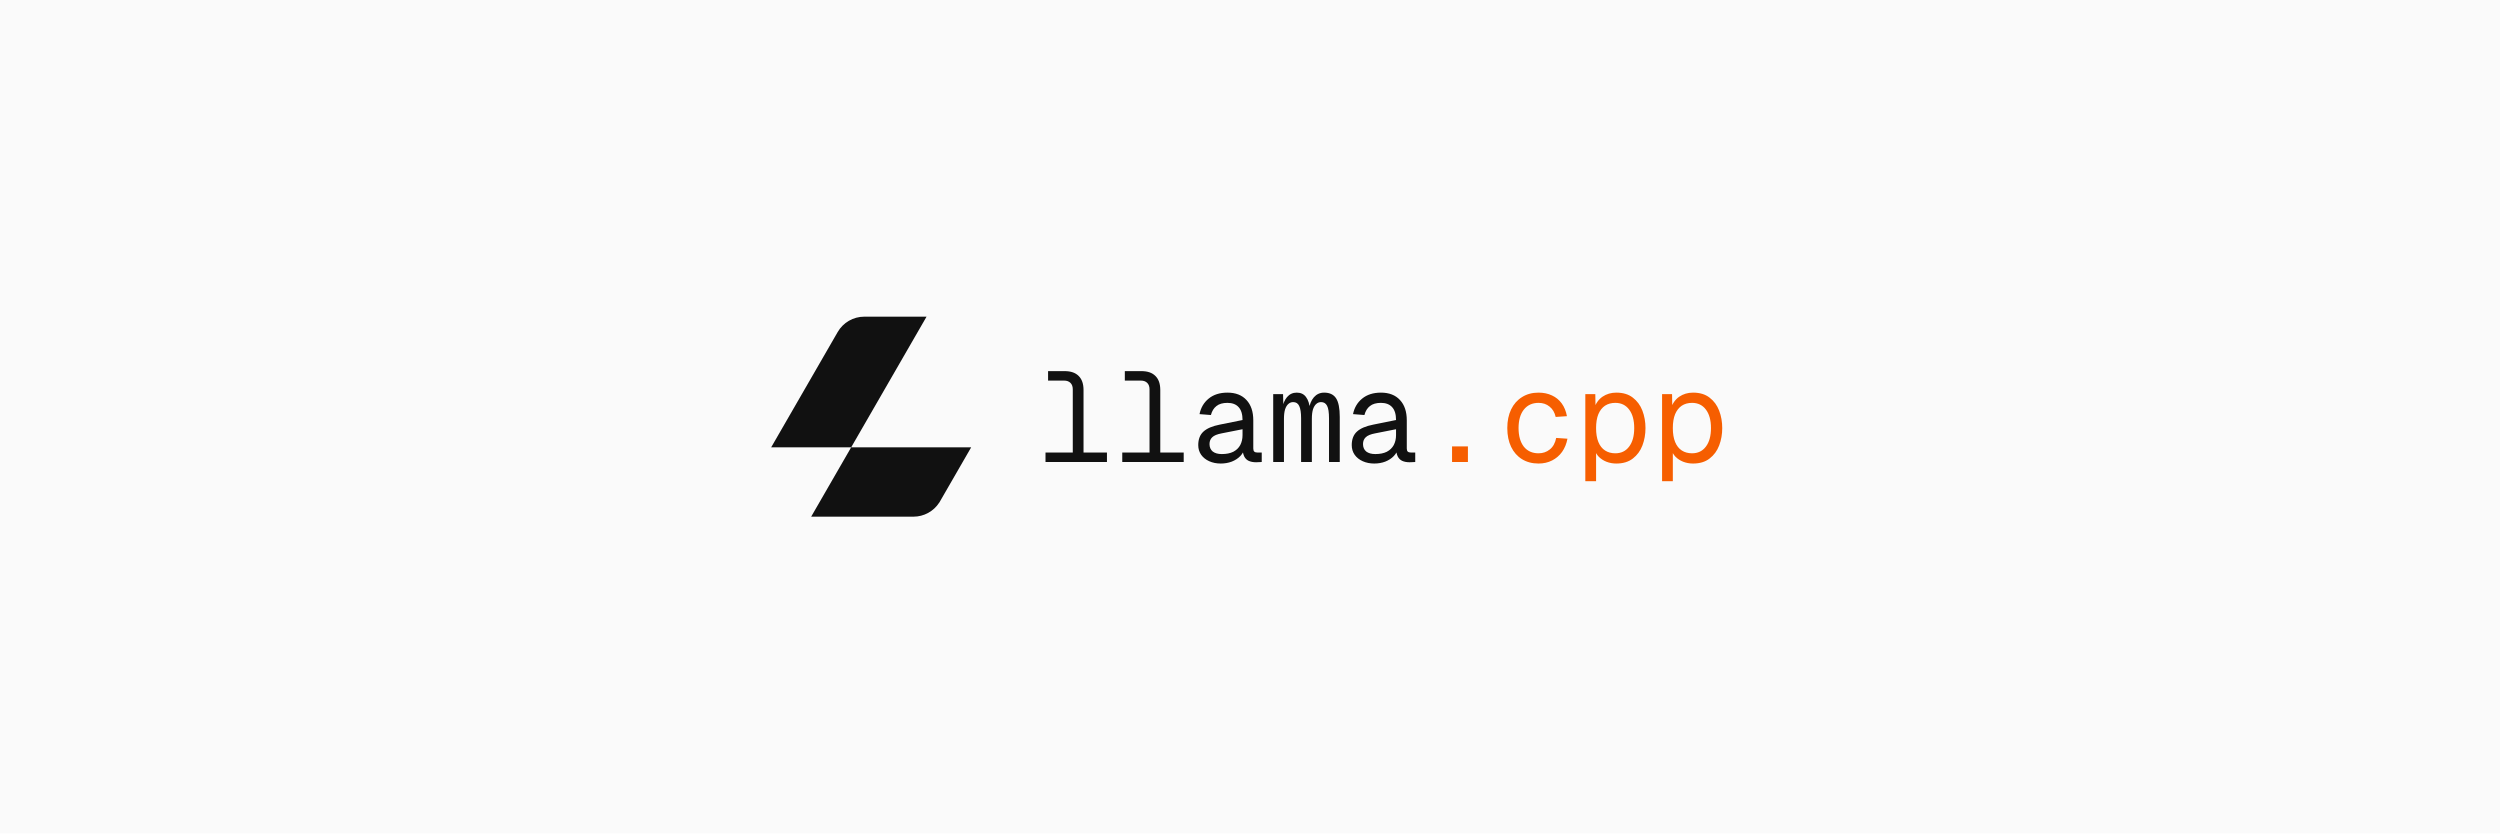
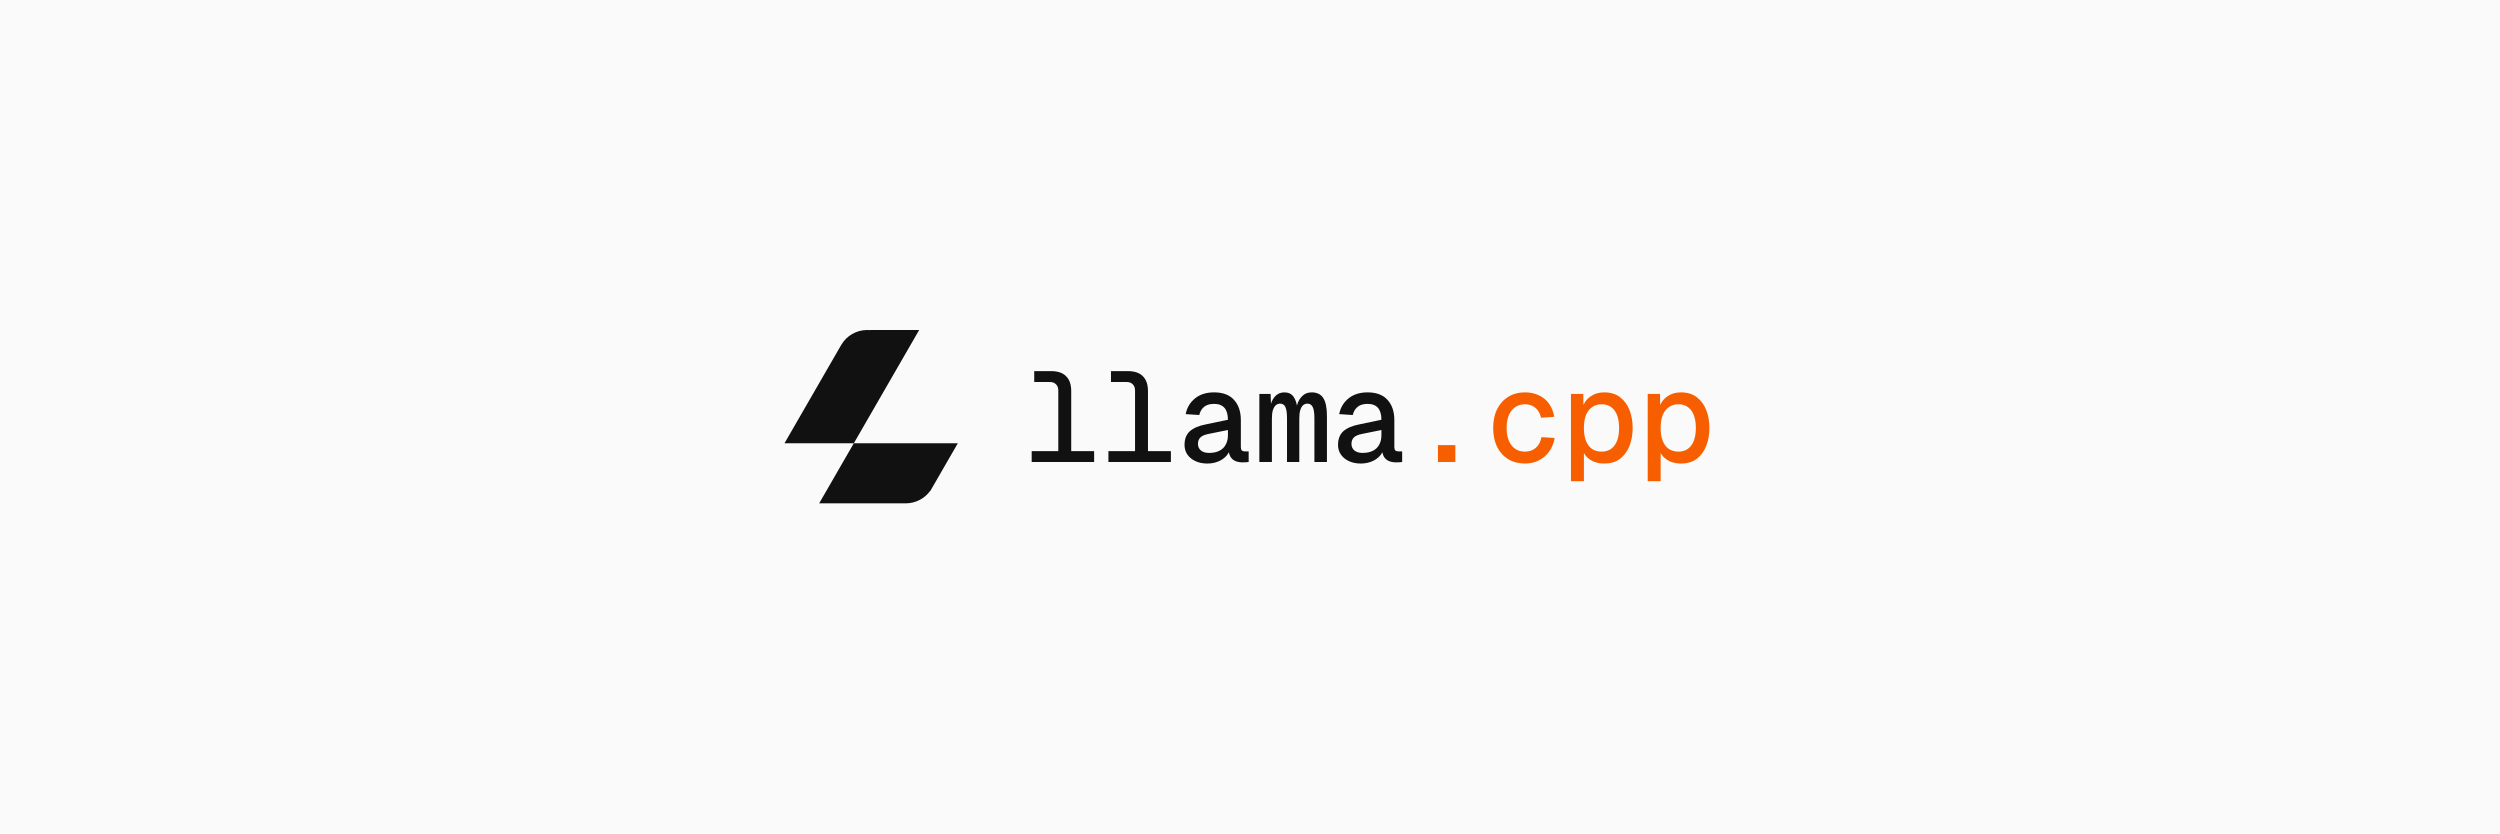
<svg xmlns="http://www.w3.org/2000/svg" width="7500" height="2500" viewBox="0 0 7500 2500" fill="none">
  <rect width="7500" height="2500" fill="#FAFAFA" />
-   <path d="M2913.5 1342L2817.75 1508L2817.64 1507.93C2800.75 1534.07 2771.69 1550 2740.36 1550H2433.5L2513.82 1410.77L2553.5 1342H2913.5ZM2553.5 1342H2313.5L2426.58 1146L2513.1 996.025C2529.53 967.546 2559.91 950 2592.79 950H2779.65L2553.5 1342Z" fill="#111111" />
-   <path d="M3218.33 1386V1167.89C3218.33 1159.7 3216.03 1153.3 3211.42 1148.69C3206.81 1144.08 3200.41 1141.78 3192.22 1141.78H3144.22V1113.36H3193.76C3212.44 1113.36 3226.52 1118.22 3236 1127.95C3245.72 1137.42 3250.59 1151.5 3250.59 1170.19V1386H3218.33ZM3136.54 1386V1357.58H3320.86V1386H3136.54ZM3448.58 1386V1167.89C3448.58 1159.7 3446.28 1153.3 3441.67 1148.69C3437.06 1144.08 3430.66 1141.78 3422.47 1141.78H3374.47V1113.36H3424.01C3442.69 1113.36 3456.77 1118.22 3466.25 1127.95C3475.97 1137.42 3480.84 1151.5 3480.84 1170.19V1386H3448.58ZM3366.79 1386V1357.58H3551.11V1386H3366.79ZM3662.32 1390.61C3649.52 1390.61 3638 1388.3 3627.76 1383.7C3617.52 1379.09 3609.46 1372.69 3603.57 1364.5C3597.68 1356.05 3594.74 1346.32 3594.74 1335.31C3594.74 1317.9 3599.86 1304.46 3610.1 1294.99C3620.59 1285.26 3636.98 1278.22 3659.25 1273.87L3727.6 1260.05C3727.6 1242.64 3723.63 1229.71 3715.7 1221.26C3708.02 1212.82 3696.88 1208.59 3682.29 1208.59C3668.21 1208.59 3657.2 1211.79 3649.26 1218.19C3641.33 1224.34 3635.82 1233.3 3632.75 1245.07L3598.58 1242.38C3602.42 1223.18 3611.5 1207.7 3625.84 1195.92C3640.43 1183.89 3659.25 1177.87 3682.29 1177.87C3706.86 1177.87 3725.94 1185.3 3739.5 1200.14C3753.07 1214.74 3759.86 1234.96 3759.86 1260.82V1345.3C3759.86 1349.9 3760.88 1353.1 3762.93 1354.9C3764.98 1356.69 3768.05 1357.58 3772.14 1357.58H3785.2V1386C3783.66 1386.26 3781.23 1386.38 3777.9 1386.38C3774.58 1386.64 3771.38 1386.77 3768.3 1386.77C3759.6 1386.77 3752.18 1385.36 3746.03 1382.54C3740.14 1379.73 3735.66 1375.25 3732.59 1369.1C3729.52 1362.7 3727.86 1354.51 3727.6 1344.53H3733.74C3731.95 1353.23 3727.6 1361.17 3720.69 1368.34C3714.03 1375.25 3705.58 1380.75 3695.34 1384.85C3685.1 1388.69 3674.1 1390.61 3662.32 1390.61ZM3665.39 1362.19C3679.22 1362.19 3690.74 1359.89 3699.95 1355.28C3709.17 1350.42 3716.08 1343.76 3720.69 1335.31C3725.3 1326.61 3727.6 1316.62 3727.6 1305.36V1287.7L3665.39 1299.98C3651.57 1302.54 3641.97 1306.51 3636.59 1311.89C3631.22 1317.01 3628.53 1323.79 3628.53 1332.24C3628.53 1341.71 3631.73 1349.14 3638.13 1354.51C3644.78 1359.63 3653.87 1362.19 3665.39 1362.19ZM3819.61 1386V1182.48H3849.18L3850.33 1227.79L3846.49 1227.02C3848.79 1211.92 3853.66 1200.02 3861.08 1191.31C3868.76 1182.35 3878.49 1177.87 3890.27 1177.87C3902.3 1177.87 3911.51 1182.22 3917.91 1190.93C3924.57 1199.63 3928.67 1212.43 3930.2 1229.33H3926.36C3928.67 1213.46 3933.79 1200.91 3941.72 1191.7C3949.91 1182.48 3960.15 1177.87 3972.44 1177.87C3988.83 1177.87 4000.73 1183.5 4008.15 1194.77C4015.58 1206.03 4019.29 1224.72 4019.29 1250.83V1386H3987.03V1255.44C3987.03 1237.26 3985.11 1224.59 3981.27 1217.42C3977.43 1210 3971.42 1206.29 3963.23 1206.29C3957.85 1206.29 3953.11 1208.08 3949.02 1211.66C3944.92 1214.99 3941.59 1220.37 3939.03 1227.79C3936.73 1235.22 3935.58 1244.69 3935.58 1256.21V1386H3903.32V1255.44C3903.32 1238.03 3901.4 1225.49 3897.56 1217.81C3893.98 1210.13 3887.96 1206.29 3879.51 1206.29C3874.14 1206.29 3869.4 1208.08 3865.31 1211.66C3861.21 1214.99 3857.88 1220.37 3855.32 1227.79C3853.02 1235.22 3851.87 1244.69 3851.87 1256.21V1386H3819.61ZM4122.82 1390.61C4110.02 1390.61 4098.5 1388.3 4088.26 1383.7C4078.02 1379.09 4069.96 1372.69 4064.07 1364.5C4058.18 1356.05 4055.24 1346.32 4055.24 1335.31C4055.24 1317.9 4060.36 1304.46 4070.6 1294.99C4081.09 1285.26 4097.48 1278.22 4119.75 1273.87L4188.1 1260.05C4188.1 1242.64 4184.13 1229.71 4176.2 1221.26C4168.52 1212.82 4157.38 1208.59 4142.79 1208.59C4128.71 1208.59 4117.7 1211.79 4109.76 1218.19C4101.83 1224.34 4096.32 1233.3 4093.25 1245.07L4059.08 1242.38C4062.92 1223.18 4072 1207.7 4086.34 1195.92C4100.93 1183.89 4119.75 1177.87 4142.79 1177.87C4167.36 1177.87 4186.44 1185.3 4200 1200.14C4213.57 1214.74 4220.36 1234.96 4220.36 1260.82V1345.3C4220.36 1349.9 4221.38 1353.1 4223.43 1354.9C4225.48 1356.69 4228.55 1357.58 4232.64 1357.58H4245.7V1386C4244.16 1386.26 4241.73 1386.38 4238.4 1386.38C4235.08 1386.64 4231.88 1386.77 4228.8 1386.77C4220.1 1386.77 4212.68 1385.36 4206.53 1382.54C4200.64 1379.73 4196.16 1375.25 4193.09 1369.1C4190.02 1362.7 4188.36 1354.51 4188.1 1344.53H4194.24C4192.45 1353.23 4188.1 1361.17 4181.19 1368.34C4174.53 1375.25 4166.08 1380.75 4155.84 1384.85C4145.6 1388.69 4134.6 1390.61 4122.82 1390.61ZM4125.89 1362.19C4139.72 1362.19 4151.24 1359.89 4160.45 1355.28C4169.67 1350.42 4176.58 1343.76 4181.19 1335.31C4185.8 1326.61 4188.1 1316.62 4188.1 1305.36V1287.7L4125.89 1299.98C4112.07 1302.54 4102.47 1306.51 4097.09 1311.89C4091.72 1317.01 4089.03 1323.79 4089.03 1332.24C4089.03 1341.71 4092.23 1349.14 4098.63 1354.51C4105.28 1359.63 4114.37 1362.19 4125.89 1362.19Z" fill="#111111" />
-   <path d="M4356.14 1386V1339.15H4403.76V1386H4356.14ZM4615.58 1390.61C4596.63 1390.61 4580.12 1386.26 4566.04 1377.55C4551.96 1368.85 4541.08 1356.56 4533.4 1340.69C4525.72 1324.56 4521.88 1305.74 4521.88 1284.24C4521.88 1262.74 4525.72 1244.05 4533.4 1228.18C4541.08 1212.3 4551.96 1200.02 4566.04 1191.31C4580.12 1182.35 4596.63 1177.87 4615.58 1177.87C4630.68 1177.87 4644.12 1180.69 4655.9 1186.32C4667.67 1191.7 4677.4 1199.63 4685.08 1210.13C4692.76 1220.62 4698.01 1233.42 4700.82 1248.53L4667.03 1250.83C4663.96 1237.26 4657.82 1226.9 4648.6 1219.73C4639.64 1212.3 4628.63 1208.59 4615.58 1208.59C4596.89 1208.59 4582.17 1215.38 4571.42 1228.94C4560.92 1242.26 4555.67 1260.69 4555.67 1284.24C4555.67 1307.79 4560.92 1326.35 4571.42 1339.92C4582.17 1353.23 4596.89 1359.89 4615.58 1359.89C4628.63 1359.89 4639.9 1356.05 4649.37 1348.37C4659.1 1340.69 4665.5 1329.17 4668.57 1313.81L4702.36 1316.11C4699.54 1331.22 4694.17 1344.4 4686.23 1355.66C4678.3 1366.67 4668.31 1375.25 4656.28 1381.39C4644.25 1387.54 4630.68 1390.61 4615.58 1390.61ZM4755.97 1443.6V1182.48H4785.92L4786.69 1228.56L4782.08 1226.26C4787.2 1210.38 4795.65 1198.35 4807.43 1190.16C4819.46 1181.97 4833.28 1177.87 4848.9 1177.87C4869.12 1177.87 4885.63 1182.86 4898.43 1192.85C4911.49 1202.83 4921.09 1215.89 4927.23 1232.02C4933.38 1248.14 4936.45 1265.55 4936.45 1284.24C4936.45 1302.93 4933.38 1320.34 4927.23 1336.46C4921.09 1352.59 4911.49 1365.65 4898.43 1375.63C4885.63 1385.62 4869.12 1390.61 4848.9 1390.61C4838.4 1390.61 4828.55 1388.82 4819.33 1385.23C4810.37 1381.65 4802.69 1376.66 4796.29 1370.26C4790.15 1363.86 4785.92 1356.3 4783.62 1347.6L4788.23 1342.22V1443.6H4755.97ZM4845.83 1359.89C4863.49 1359.89 4877.31 1353.23 4887.3 1339.92C4897.54 1326.61 4902.66 1308.05 4902.66 1284.24C4902.66 1260.43 4897.54 1241.87 4887.3 1228.56C4877.31 1215.25 4863.49 1208.59 4845.83 1208.59C4834.05 1208.59 4823.81 1211.41 4815.11 1217.04C4806.66 1222.67 4800 1231.12 4795.14 1242.38C4790.53 1253.65 4788.23 1267.6 4788.23 1284.24C4788.23 1300.88 4790.53 1314.83 4795.14 1326.1C4799.75 1337.36 4806.4 1345.81 4815.11 1351.44C4823.81 1357.07 4834.05 1359.89 4845.83 1359.89ZM4986.22 1443.6V1182.48H5016.17L5016.94 1228.56L5012.33 1226.26C5017.45 1210.38 5025.9 1198.35 5037.68 1190.16C5049.71 1181.97 5063.53 1177.87 5079.15 1177.87C5099.37 1177.87 5115.88 1182.86 5128.68 1192.85C5141.74 1202.83 5151.34 1215.89 5157.48 1232.02C5163.63 1248.14 5166.7 1265.55 5166.7 1284.24C5166.7 1302.93 5163.63 1320.34 5157.48 1336.46C5151.34 1352.59 5141.74 1365.65 5128.68 1375.63C5115.88 1385.62 5099.37 1390.61 5079.15 1390.61C5068.65 1390.61 5058.8 1388.82 5049.58 1385.23C5040.62 1381.65 5032.94 1376.66 5026.54 1370.26C5020.4 1363.86 5016.17 1356.3 5013.87 1347.6L5018.48 1342.22V1443.6H4986.22ZM5076.08 1359.89C5093.74 1359.89 5107.56 1353.23 5117.55 1339.92C5127.79 1326.61 5132.91 1308.05 5132.91 1284.24C5132.91 1260.43 5127.79 1241.87 5117.55 1228.56C5107.56 1215.25 5093.74 1208.59 5076.08 1208.59C5064.3 1208.59 5054.06 1211.41 5045.36 1217.04C5036.91 1222.67 5030.25 1231.12 5025.39 1242.38C5020.78 1253.65 5018.48 1267.6 5018.48 1284.24C5018.48 1300.88 5020.78 1314.83 5025.39 1326.1C5030 1337.36 5036.65 1345.81 5045.36 1351.44C5054.06 1357.07 5064.3 1359.89 5076.08 1359.89Z" fill="#F65E00" />
+   <path d="M2873.5 1329.73L2790.52 1473.6L2790.03 1473.29C2773.17 1496.21 2746.29 1510 2717.44 1510H2457.5L2542.27 1363.06L2561.5 1329.73H2873.5ZM2561.5 1329.73H2353.5L2451.5 1159.87L2523.5 1035.07C2539.59 1007.18 2569.34 990 2601.53 990C2604.69 990 2607.79 990.157 2610.83 990.46L2610.9 990H2757.5L2561.5 1329.73Z" fill="#111111" />
+   <path d="M3174.88 1386V1171.34C3174.88 1163.41 3172.57 1157.26 3167.96 1152.91C3163.61 1148.3 3157.47 1146 3149.53 1146H3102.68V1113.36H3153.76C3173.47 1113.36 3188.32 1118.48 3198.3 1128.72C3208.54 1138.7 3213.66 1153.55 3213.66 1173.26V1386H3174.88ZM3095 1386V1353.36H3282.4V1386H3095ZM3405.13 1386V1171.34C3405.13 1163.41 3402.82 1157.26 3398.21 1152.91C3393.86 1148.3 3387.72 1146 3379.78 1146H3332.93V1113.36H3384.01C3403.72 1113.36 3418.57 1118.48 3428.55 1128.72C3438.79 1138.7 3443.91 1153.55 3443.91 1173.26V1386H3405.13ZM3325.25 1386V1353.36H3512.65V1386H3325.25ZM3621.55 1390.61C3608.75 1390.61 3597.23 1388.3 3586.99 1383.7C3576.75 1379.09 3568.56 1372.56 3562.42 1364.11C3556.53 1355.66 3553.58 1345.81 3553.58 1334.54C3553.58 1317.14 3558.83 1303.57 3569.33 1293.84C3580.08 1284.11 3596.21 1277.2 3617.71 1273.1L3683.76 1259.28C3683.76 1243.41 3680.3 1231.5 3673.39 1223.57C3666.48 1215.63 3656.11 1211.66 3642.29 1211.66C3629.49 1211.66 3619.5 1214.61 3612.34 1220.5C3605.17 1226.38 3600.3 1234.58 3597.74 1245.07L3557.04 1242.38C3560.88 1222.93 3570.22 1207.18 3585.07 1195.15C3599.92 1183.12 3618.99 1177.1 3642.29 1177.1C3668.4 1177.1 3688.24 1184.53 3701.81 1199.38C3715.63 1214.22 3722.54 1234.7 3722.54 1260.82V1341.46C3722.54 1346.06 3723.57 1349.39 3725.62 1351.44C3727.66 1353.23 3730.61 1354.13 3734.45 1354.13H3745.97V1386C3744.43 1386.26 3741.87 1386.51 3738.29 1386.77C3734.96 1387.02 3731.63 1387.15 3728.3 1387.15C3719.09 1387.15 3711.28 1385.62 3704.88 1382.54C3698.48 1379.47 3693.62 1374.74 3690.29 1368.34C3687.22 1361.68 3685.42 1353.36 3684.91 1343.38H3691.06C3689.52 1352.34 3685.55 1360.4 3679.15 1367.57C3672.75 1374.74 3664.56 1380.37 3654.58 1384.46C3644.59 1388.56 3633.58 1390.61 3621.55 1390.61ZM3627.31 1358.74C3639.6 1358.74 3649.97 1356.56 3658.42 1352.21C3666.86 1347.86 3673.14 1341.71 3677.23 1333.78C3681.58 1325.84 3683.76 1316.5 3683.76 1305.74V1290L3626.93 1301.52C3614.64 1303.82 3606.06 1307.41 3601.2 1312.27C3596.34 1317.14 3593.9 1323.54 3593.9 1331.47C3593.9 1339.92 3596.85 1346.58 3602.74 1351.44C3608.62 1356.3 3616.82 1358.74 3627.31 1358.74ZM3778.07 1386V1181.71H3811.87L3813.4 1227.79L3809.18 1226.64C3811.74 1211.02 3816.73 1198.86 3824.15 1190.16C3831.83 1181.46 3841.43 1177.1 3852.95 1177.1C3865.24 1177.1 3874.46 1181.46 3880.6 1190.16C3887 1198.86 3890.97 1211.79 3892.51 1228.94H3888.28C3890.59 1212.56 3895.83 1199.89 3904.03 1190.93C3912.22 1181.71 3922.46 1177.1 3934.75 1177.1C3950.87 1177.1 3962.52 1182.74 3969.69 1194C3977.11 1205.01 3980.83 1223.06 3980.83 1248.14V1386H3943.19V1254.67C3943.19 1238.29 3941.4 1226.9 3937.82 1220.5C3934.49 1214.1 3929.24 1210.9 3922.07 1210.9C3917.47 1210.9 3913.24 1212.43 3909.4 1215.5C3905.82 1218.58 3903 1223.44 3900.95 1230.1C3898.91 1236.5 3897.88 1244.94 3897.88 1255.44V1386H3861.02V1254.67C3861.02 1238.8 3859.35 1227.54 3856.03 1220.88C3852.95 1214.22 3847.71 1210.9 3840.28 1210.9C3835.42 1210.9 3831.19 1212.43 3827.61 1215.5C3824.03 1218.58 3821.08 1223.44 3818.78 1230.1C3816.73 1236.5 3815.71 1244.94 3815.71 1255.44V1386H3778.07ZM4082.05 1390.61C4069.25 1390.61 4057.73 1388.3 4047.49 1383.7C4037.25 1379.09 4029.06 1372.56 4022.92 1364.11C4017.03 1355.66 4014.08 1345.81 4014.08 1334.54C4014.08 1317.14 4019.33 1303.57 4029.83 1293.84C4040.58 1284.11 4056.71 1277.2 4078.21 1273.1L4144.26 1259.28C4144.26 1243.41 4140.8 1231.5 4133.89 1223.57C4126.98 1215.63 4116.61 1211.66 4102.79 1211.66C4089.99 1211.66 4080 1214.61 4072.84 1220.5C4065.67 1226.38 4060.8 1234.58 4058.24 1245.07L4017.54 1242.38C4021.38 1222.93 4030.72 1207.18 4045.57 1195.15C4060.42 1183.12 4079.49 1177.1 4102.79 1177.1C4128.9 1177.1 4148.74 1184.53 4162.31 1199.38C4176.13 1214.22 4183.04 1234.7 4183.04 1260.82V1341.46C4183.04 1346.06 4184.07 1349.39 4186.12 1351.44C4188.16 1353.23 4191.11 1354.13 4194.95 1354.13H4206.47V1386C4204.93 1386.26 4202.37 1386.51 4198.79 1386.77C4195.46 1387.02 4192.13 1387.15 4188.8 1387.15C4179.59 1387.15 4171.78 1385.62 4165.38 1382.54C4158.98 1379.47 4154.12 1374.74 4150.79 1368.34C4147.72 1361.68 4145.92 1353.36 4145.41 1343.38H4151.56C4150.02 1352.34 4146.05 1360.4 4139.65 1367.57C4133.25 1374.74 4125.06 1380.37 4115.08 1384.46C4105.09 1388.56 4094.08 1390.61 4082.05 1390.61ZM4087.81 1358.74C4100.1 1358.74 4110.47 1356.56 4118.92 1352.21C4127.36 1347.86 4133.64 1341.71 4137.73 1333.78C4142.08 1325.84 4144.26 1316.5 4144.26 1305.74V1290L4087.43 1301.52C4075.14 1303.82 4066.56 1307.41 4061.7 1312.27C4056.84 1317.14 4054.4 1323.54 4054.4 1331.47C4054.4 1339.92 4057.35 1346.58 4063.24 1351.44C4069.12 1356.3 4077.32 1358.74 4087.81 1358.74Z" fill="#111111" />
+   <path d="M4313.84 1386V1335.31H4366.06V1386H4313.84ZM4574.81 1390.61C4555.86 1390.61 4539.1 1386.26 4524.5 1377.55C4510.17 1368.59 4499.03 1356.18 4491.1 1340.3C4483.42 1324.18 4479.58 1305.36 4479.58 1283.86C4479.58 1262.35 4483.42 1243.66 4491.1 1227.79C4499.03 1211.92 4510.17 1199.5 4524.5 1190.54C4539.1 1181.58 4555.86 1177.1 4574.81 1177.1C4590.42 1177.1 4604.38 1180.05 4616.66 1185.94C4628.95 1191.57 4639.06 1199.89 4647 1210.9C4654.94 1221.9 4660.18 1235.09 4662.74 1250.45L4623.19 1253.14C4620.12 1240.08 4614.36 1230.1 4605.91 1223.18C4597.46 1216.27 4587.22 1212.82 4575.19 1212.82C4558.04 1212.82 4544.47 1219.22 4534.49 1232.02C4524.76 1244.56 4519.9 1261.84 4519.9 1283.86C4519.9 1305.87 4524.76 1323.28 4534.49 1336.08C4544.47 1348.62 4558.04 1354.9 4575.19 1354.9C4587.48 1354.9 4597.98 1351.31 4606.68 1344.14C4615.64 1336.72 4621.53 1325.84 4624.34 1311.5L4663.9 1313.81C4661.34 1329.42 4655.96 1342.99 4647.77 1354.51C4639.58 1365.78 4629.21 1374.61 4616.66 1381.01C4604.38 1387.41 4590.42 1390.61 4574.81 1390.61ZM4712.9 1443.6V1181.71H4749.76L4750.53 1228.18L4745.92 1225.87C4751.04 1210 4759.36 1197.97 4770.88 1189.78C4782.66 1181.33 4796.48 1177.1 4812.35 1177.1C4832.07 1177.1 4848.19 1182.1 4860.74 1192.08C4873.28 1201.81 4882.63 1214.74 4888.77 1230.86C4894.91 1246.99 4897.99 1264.66 4897.99 1283.86C4897.99 1303.06 4894.91 1320.72 4888.77 1336.85C4882.63 1352.98 4873.28 1366.03 4860.74 1376.02C4848.19 1385.74 4832.07 1390.61 4812.35 1390.61C4801.86 1390.61 4792.13 1388.94 4783.17 1385.62C4774.21 1382.03 4766.53 1377.04 4760.13 1370.64C4753.99 1363.98 4749.51 1356.05 4746.69 1346.83L4751.68 1341.46V1443.6H4712.9ZM4805.06 1354.9C4821.44 1354.9 4834.24 1348.75 4843.46 1336.46C4852.67 1324.18 4857.28 1306.64 4857.28 1283.86C4857.28 1261.07 4852.67 1243.54 4843.46 1231.25C4834.24 1218.96 4821.44 1212.82 4805.06 1212.82C4794.31 1212.82 4784.96 1215.5 4777.03 1220.88C4769.09 1226 4762.82 1233.81 4758.21 1244.3C4753.86 1254.8 4751.68 1267.98 4751.68 1283.86C4751.68 1299.73 4753.86 1312.91 4758.21 1323.41C4762.56 1333.9 4768.71 1341.84 4776.64 1347.22C4784.83 1352.34 4794.31 1354.9 4805.06 1354.9ZM4943.15 1443.6V1181.71H4980.01L4980.78 1228.18L4976.17 1225.87C4981.29 1210 4989.61 1197.97 5001.13 1189.78C5012.91 1181.33 5026.73 1177.1 5042.6 1177.1C5062.32 1177.1 5078.44 1182.1 5090.99 1192.08C5103.53 1201.81 5112.88 1214.74 5119.02 1230.86C5125.16 1246.99 5128.24 1264.66 5128.24 1283.86C5128.24 1303.06 5125.16 1320.72 5119.02 1336.85C5112.88 1352.98 5103.53 1366.03 5090.99 1376.02C5078.44 1385.74 5062.32 1390.61 5042.6 1390.61C5032.11 1390.61 5022.38 1388.94 5013.42 1385.62C5004.46 1382.03 4996.78 1377.04 4990.38 1370.64C4984.24 1363.98 4979.76 1356.05 4976.94 1346.83L4981.93 1341.46V1443.6H4943.15ZM5035.31 1354.9C5051.69 1354.9 5064.49 1348.75 5073.71 1336.46C5082.92 1324.18 5087.53 1306.64 5087.53 1283.86C5087.53 1261.07 5082.92 1243.54 5073.71 1231.25C5064.49 1218.96 5051.69 1212.82 5035.31 1212.82C5024.56 1212.82 5015.21 1215.5 5007.28 1220.88C4999.34 1226 4993.07 1233.81 4988.46 1244.3C4984.11 1254.8 4981.93 1267.98 4981.93 1283.86C4981.93 1299.73 4984.11 1312.91 4988.46 1323.41C4992.81 1333.9 4998.96 1341.84 5006.89 1347.22C5015.08 1352.34 5024.56 1354.9 5035.31 1354.9Z" fill="#F65E00" />
</svg>
